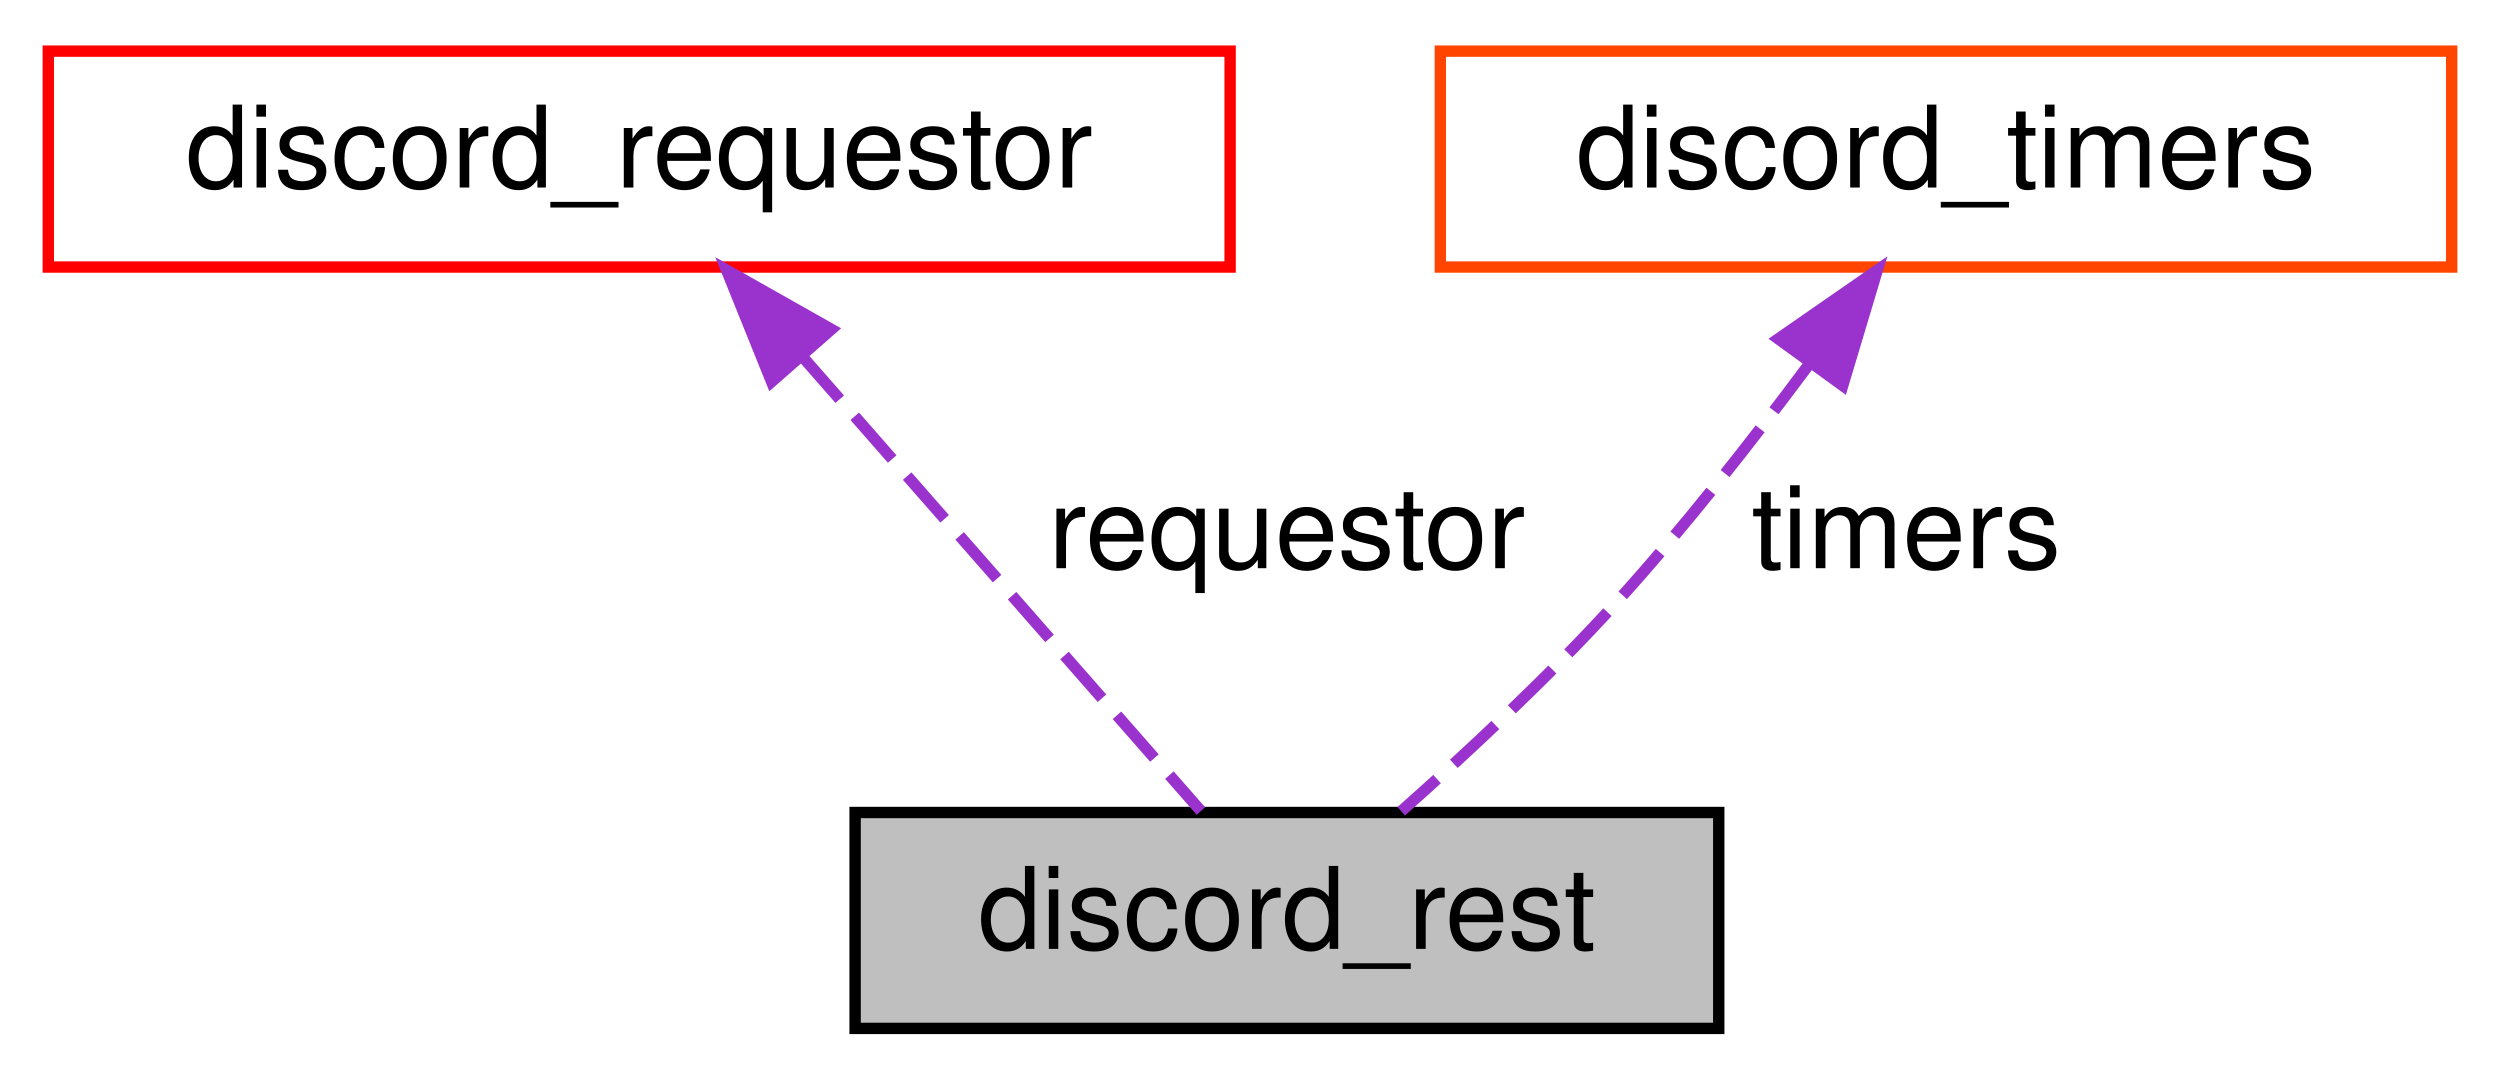
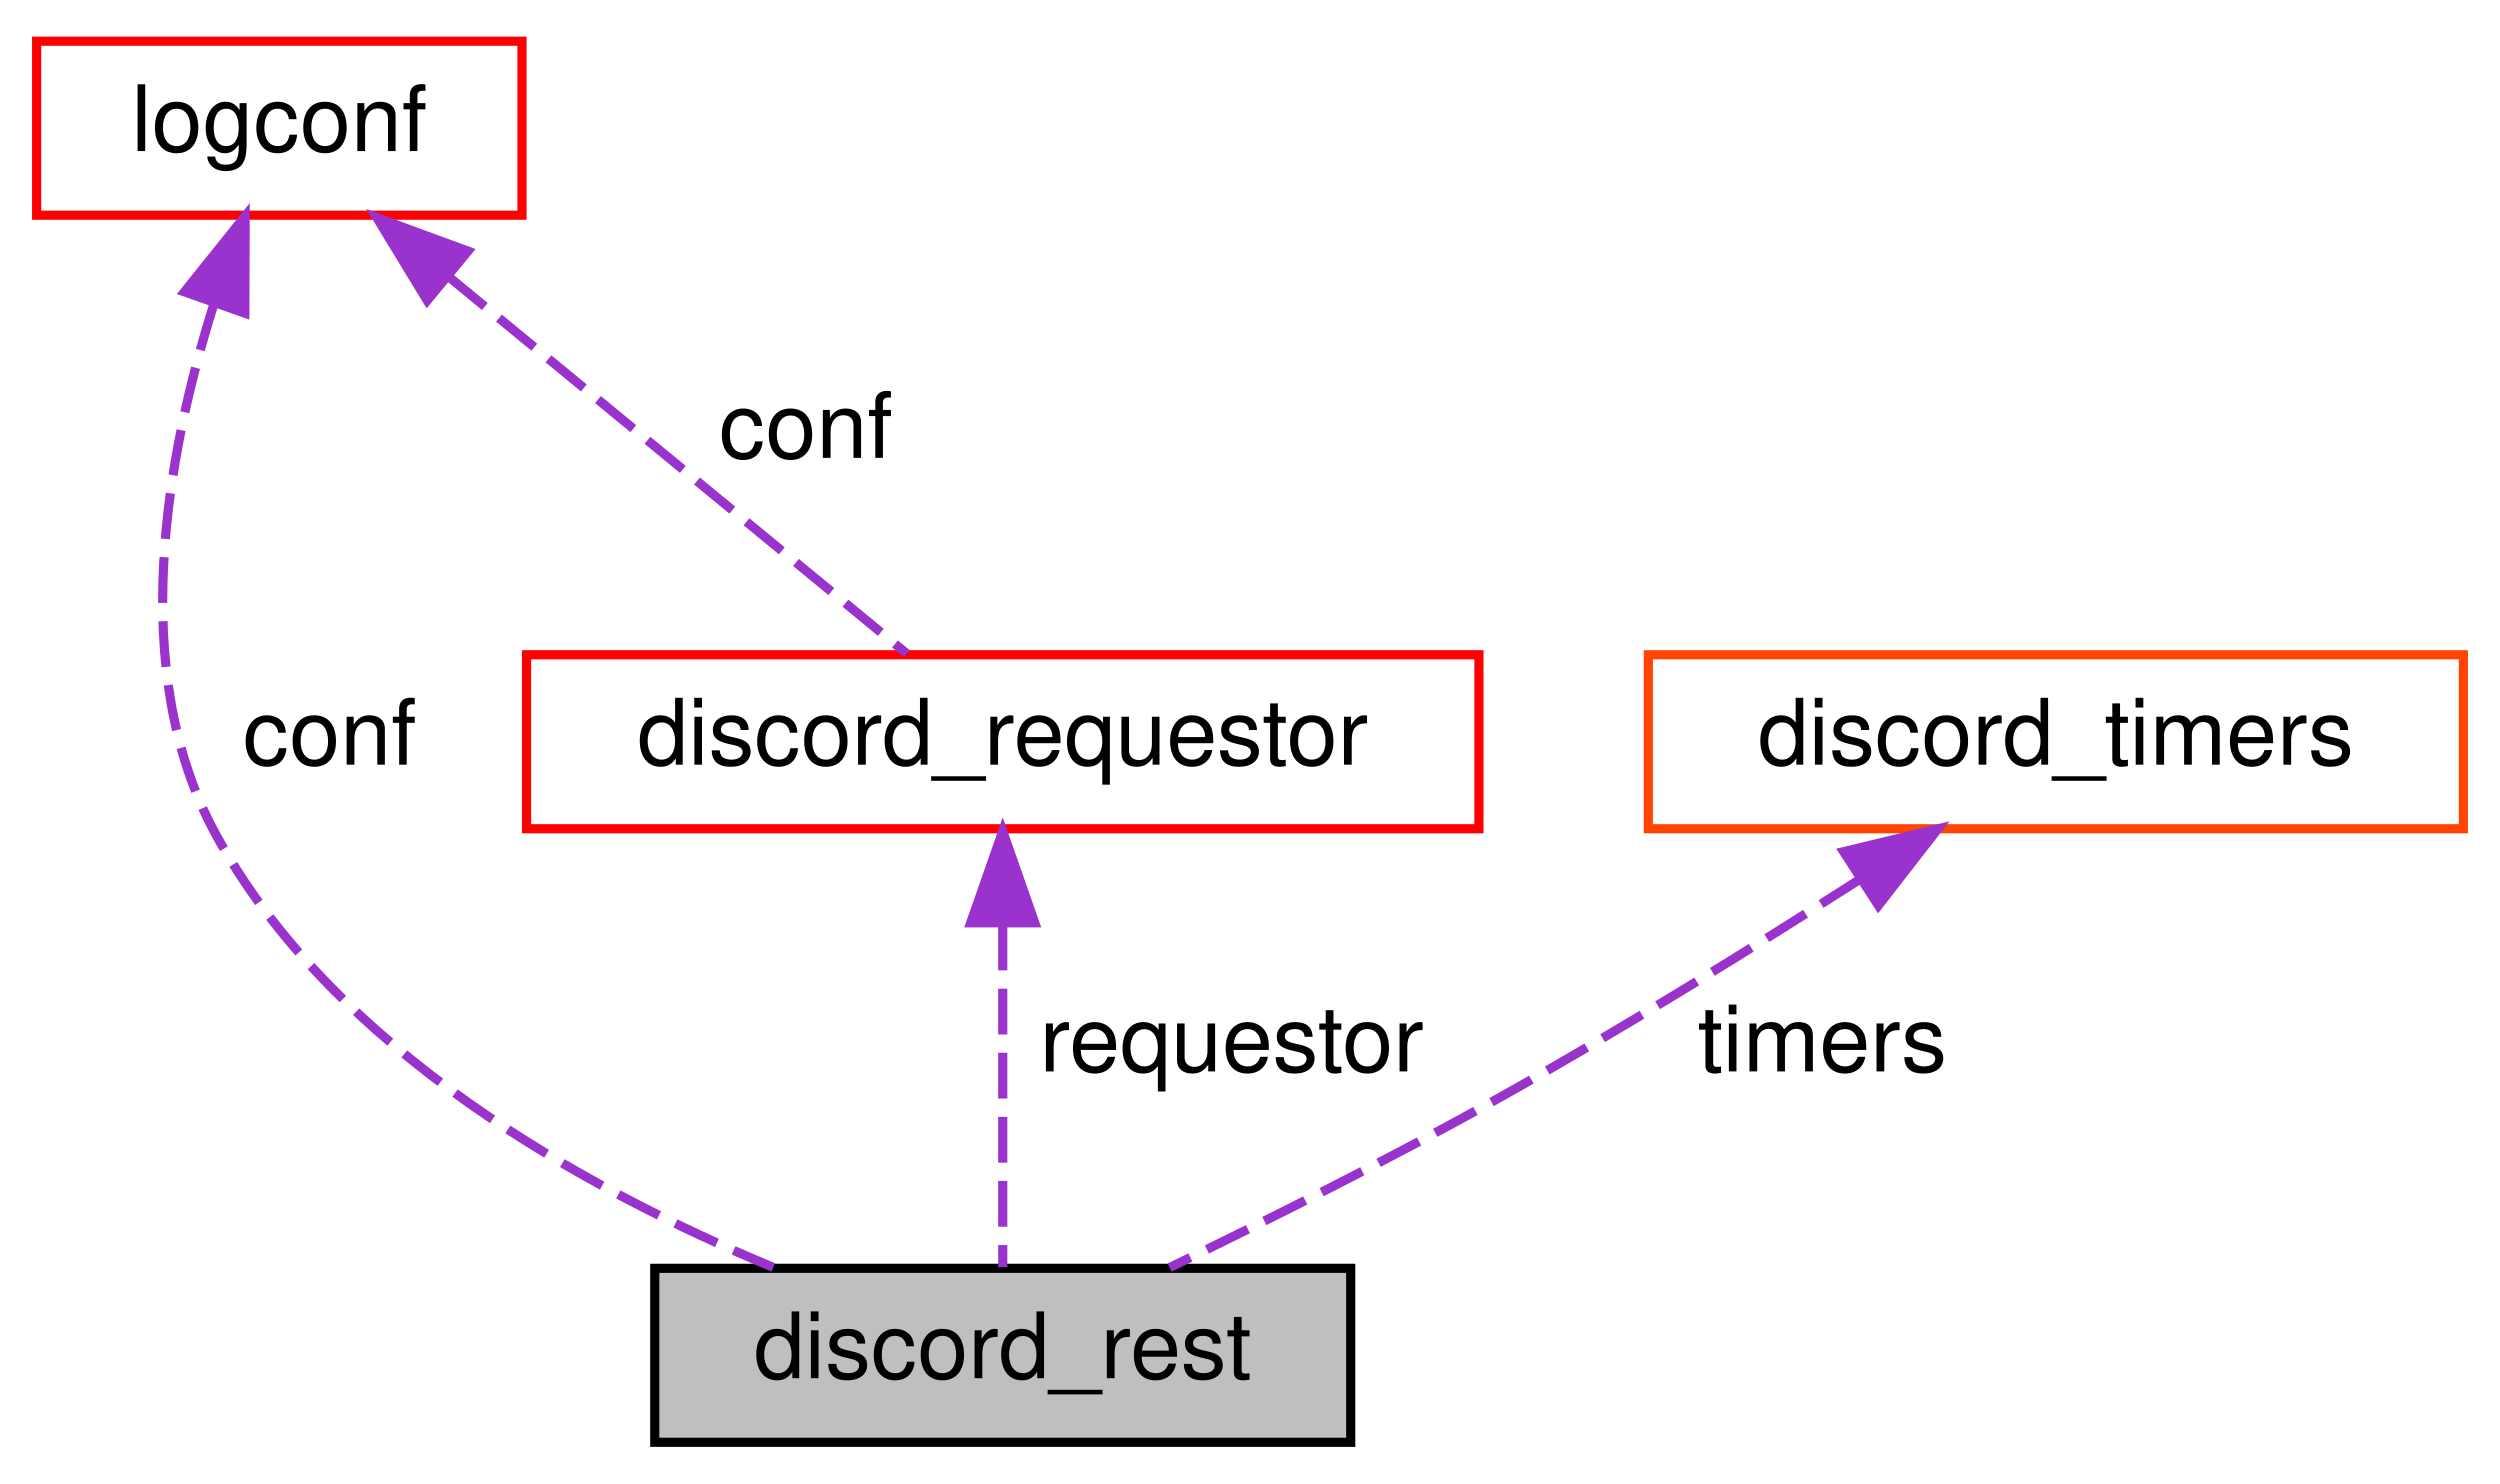
- <svg xmlns="http://www.w3.org/2000/svg" xmlns:xlink="http://www.w3.org/1999/xlink" width="220pt" height="95pt" viewBox="0.00 0.00 219.50 95.00">
-   <g id="graph0" class="graph" transform="scale(1 1) rotate(0) translate(4 91)">
+ <svg xmlns="http://www.w3.org/2000/svg" xmlns:xlink="http://www.w3.org/1999/xlink" width="273pt" height="162pt" viewBox="0.00 0.00 273.00 162.00">
+   <g id="graph0" class="graph" transform="scale(1 1) rotate(0) translate(4 158)">
    <g id="node1" class="node">
      <g id="a_node1">
        <a xlink:title="The handle used for interfacing with Discord's REST API.">
-           <polygon fill="#bfbfbf" stroke="black" points="71,-0.5 71,-19.5 147,-19.5 147,-0.5 71,-0.5" />
-           <text text-anchor="middle" x="109" y="-7.5" font-family="Helvetica,sans-Serif" font-size="10.00">discord_rest</text>
+           <polygon fill="#bfbfbf" stroke="black" points="67.5,-0.5 67.5,-19.5 143.5,-19.5 143.5,-0.5 67.5,-0.5" />
+           <text text-anchor="middle" x="105.5" y="-7.5" font-family="Helvetica,sans-Serif" font-size="10.00">discord_rest</text>
        </a>
      </g>
    </g>
    <g id="node2" class="node">
      <g id="a_node2">
-         <a xlink:href="structdiscord__requestor.html" target="_top" xlink:title="The handle used for handling asynchronous requests.">
-           <polygon fill="none" stroke="red" points="0,-67.5 0,-86.5 104,-86.5 104,-67.5 0,-67.5" />
-           <text text-anchor="middle" x="52" y="-74.5" font-family="Helvetica,sans-Serif" font-size="10.00">discord_requestor</text>
+         <a xlink:href="structlogconf.html" target="_top" xlink:title="A stackful and modularized wrapper over the popular 'log.c' facilities.">
+           <polygon fill="none" stroke="red" points="0,-134.5 0,-153.5 53,-153.5 53,-134.5 0,-134.5" />
+           <text text-anchor="middle" x="26.5" y="-141.5" font-family="Helvetica,sans-Serif" font-size="10.00">logconf</text>
        </a>
      </g>
    </g>
    <g id="edge1" class="edge">
-       <path fill="none" stroke="#9a32cd" stroke-dasharray="5,2" d="M66.35,-59.63C77.5,-46.92 92.52,-29.8 101.43,-19.63" />
-       <polygon fill="#9a32cd" stroke="#9a32cd" points="63.65,-57.41 59.69,-67.23 68.91,-62.02 63.65,-57.41" />
-       <text text-anchor="middle" x="109" y="-41" font-family="Helvetica,sans-Serif" font-size="10.00"> requestor</text>
+       <path fill="none" stroke="#9a32cd" stroke-dasharray="5,2" d="M19.29,-124.57C14.21,-108.41 9.85,-84.79 19.5,-67 32.32,-43.35 59.94,-28.12 80.44,-19.6" />
+       <polygon fill="#9a32cd" stroke="#9a32cd" points="16.14,-126.13 22.77,-134.4 22.74,-123.8 16.14,-126.13" />
+       <text text-anchor="middle" x="32" y="-74.5" font-family="Helvetica,sans-Serif" font-size="10.00"> conf</text>
    </g>
    <g id="node3" class="node">
      <g id="a_node3">
-         <a xlink:href="structdiscord__timers.html" target="_top" xlink:title=" ">
-           <polygon fill="none" stroke="orangered" points="122.5,-67.5 122.5,-86.5 211.5,-86.5 211.5,-67.5 122.5,-67.5" />
-           <text text-anchor="middle" x="167" y="-74.5" font-family="Helvetica,sans-Serif" font-size="10.00">discord_timers</text>
+         <a xlink:href="structdiscord__requestor.html" target="_top" xlink:title="The handle used for handling asynchronous requests.">
+           <polygon fill="none" stroke="red" points="53.5,-67.5 53.5,-86.5 157.5,-86.5 157.5,-67.5 53.5,-67.5" />
+           <text text-anchor="middle" x="105.5" y="-74.5" font-family="Helvetica,sans-Serif" font-size="10.00">discord_requestor</text>
        </a>
      </g>
    </g>
+     <g id="edge3" class="edge">
+       <path fill="none" stroke="#9a32cd" stroke-dasharray="5,2" d="M45.08,-127.71C60.64,-114.91 82.3,-97.09 95.01,-86.63" />
+       <polygon fill="#9a32cd" stroke="#9a32cd" points="42.65,-125.18 37.15,-134.23 47.1,-130.58 42.65,-125.18" />
+       <text text-anchor="middle" x="84" y="-108" font-family="Helvetica,sans-Serif" font-size="10.00"> conf</text>
+     </g>
    <g id="edge2" class="edge">
-       <path fill="none" stroke="#9a32cd" stroke-dasharray="5,2" d="M154.87,-58.84C149.88,-52.13 143.9,-44.51 138,-38 132.09,-31.48 124.84,-24.73 119.06,-19.61" />
-       <polygon fill="#9a32cd" stroke="#9a32cd" points="152.24,-61.18 160.95,-67.22 157.91,-57.07 152.24,-61.18" />
-       <text text-anchor="middle" x="163.5" y="-41" font-family="Helvetica,sans-Serif" font-size="10.00"> timers</text>
+       <path fill="none" stroke="#9a32cd" stroke-dasharray="5,2" d="M105.5,-57.04C105.5,-44.67 105.5,-29.12 105.5,-19.63" />
+       <polygon fill="#9a32cd" stroke="#9a32cd" points="102,-57.23 105.5,-67.23 109,-57.23 102,-57.23" />
+       <text text-anchor="middle" x="130.5" y="-41" font-family="Helvetica,sans-Serif" font-size="10.00"> requestor</text>
+     </g>
+     <g id="node4" class="node">
+       <g id="a_node4">
+         <a xlink:href="structdiscord__timers.html" target="_top" xlink:title=" ">
+           <polygon fill="none" stroke="orangered" points="176,-67.5 176,-86.5 265,-86.5 265,-67.5 176,-67.5" />
+           <text text-anchor="middle" x="220.5" y="-74.5" font-family="Helvetica,sans-Serif" font-size="10.00">discord_timers</text>
+         </a>
+       </g>
+     </g>
+     <g id="edge4" class="edge">
+       <path fill="none" stroke="#9a32cd" stroke-dasharray="5,2" d="M199.08,-61.97C187.52,-54.58 172.9,-45.5 159.5,-38 147.79,-31.45 134.29,-24.7 123.72,-19.58" />
+       <polygon fill="#9a32cd" stroke="#9a32cd" points="197.32,-65 207.62,-67.49 201.12,-59.12 197.32,-65" />
+       <text text-anchor="middle" x="195" y="-41" font-family="Helvetica,sans-Serif" font-size="10.00"> timers</text>
    </g>
  </g>
</svg>
